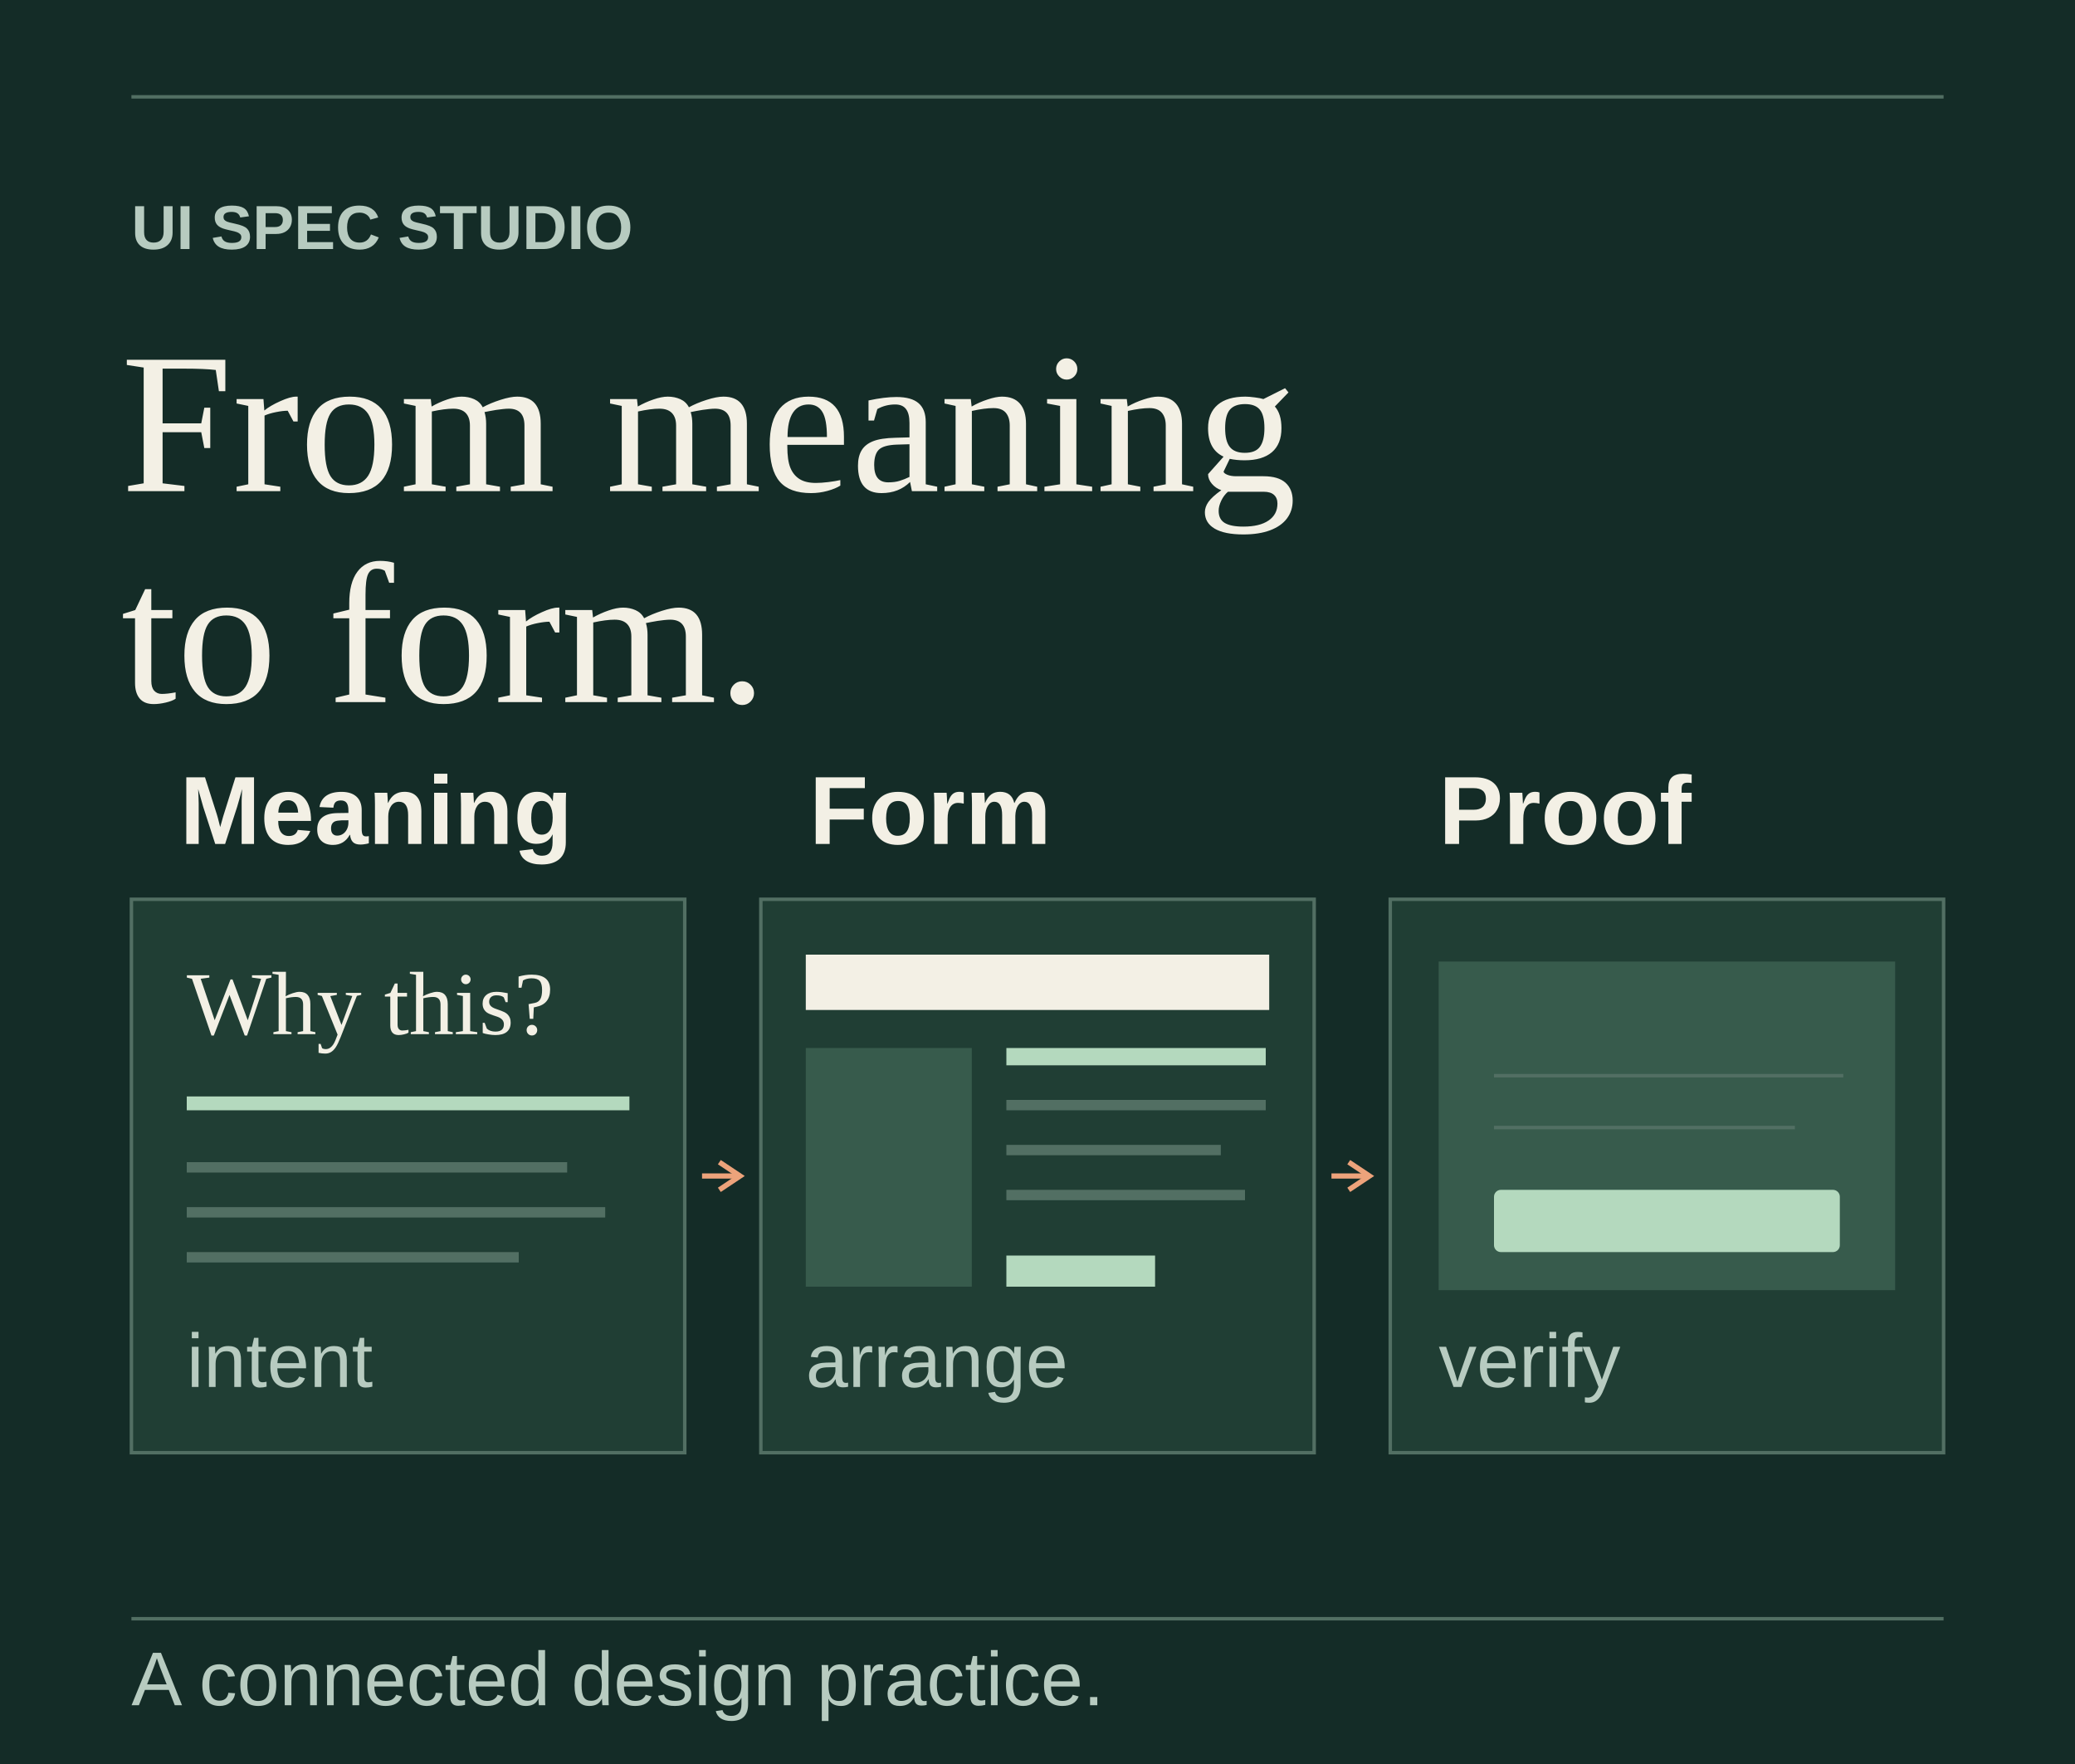
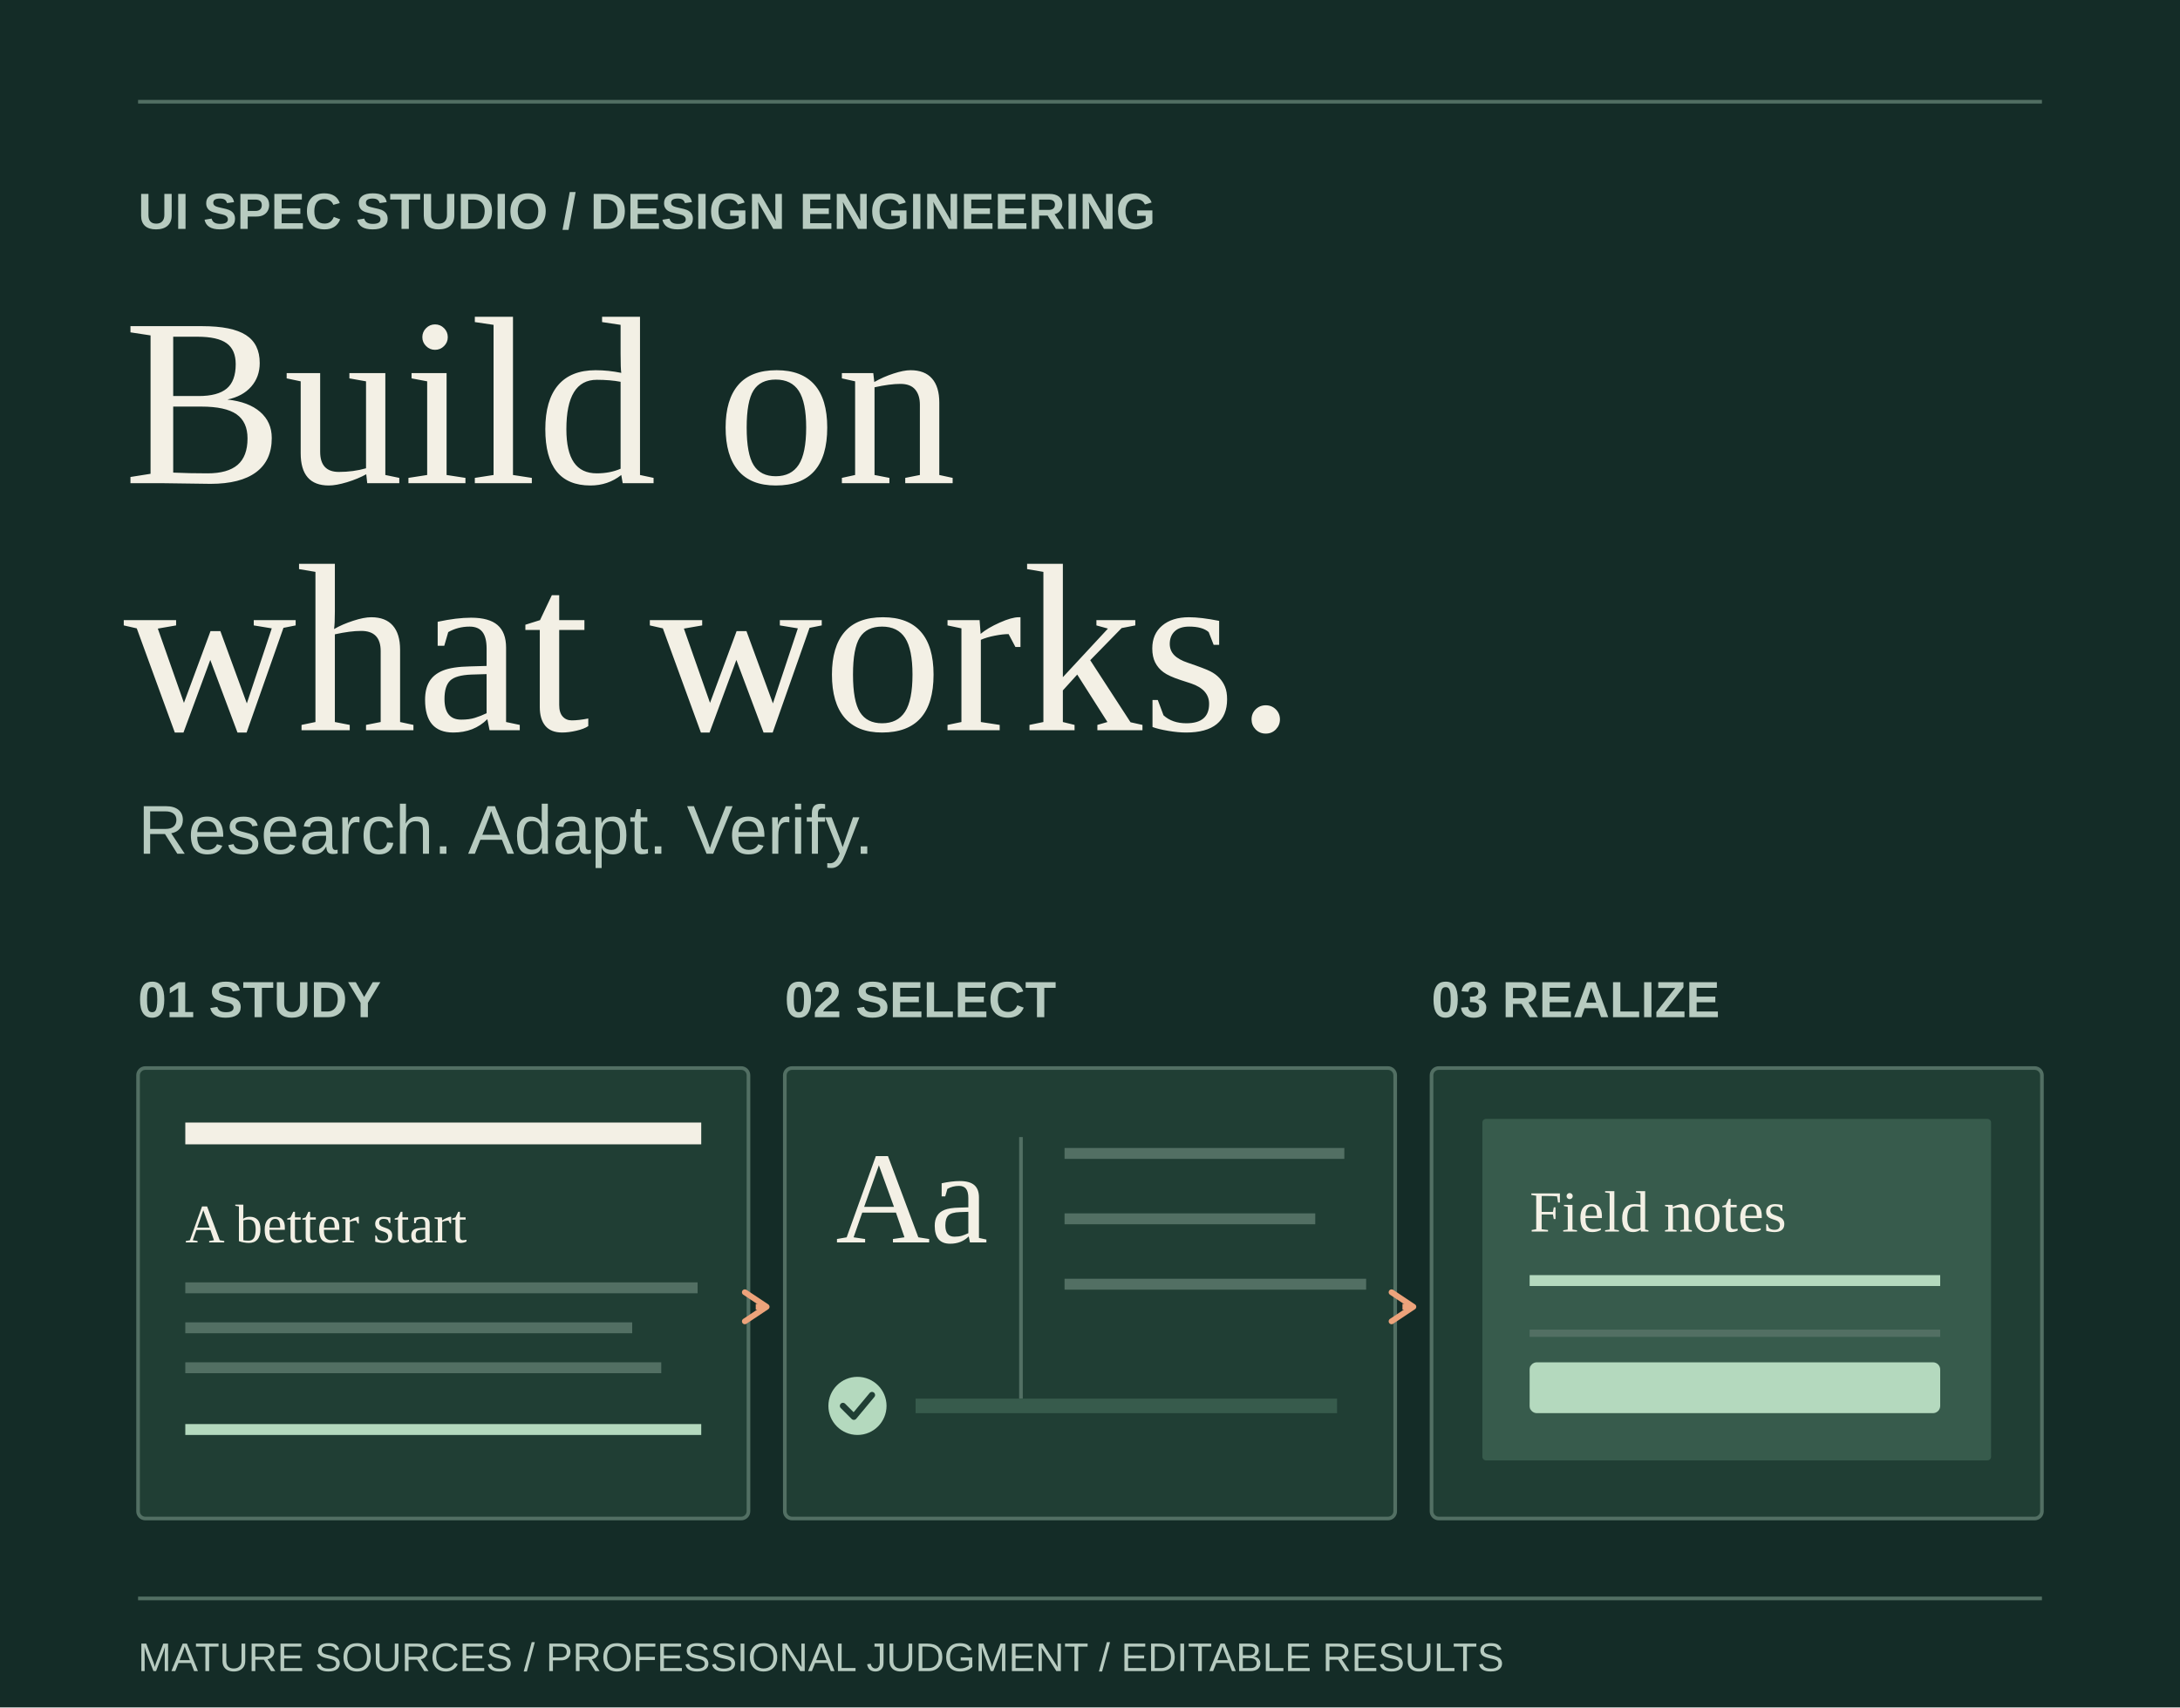
- <svg xmlns="http://www.w3.org/2000/svg" viewBox="0 0 600 510" role="img" aria-labelledby="title desc">
-   <rect width="600" height="510" fill="#142c27" />
-   <path d="M38 28H562" stroke="#526f63" stroke-width="1" />
-   <text x="38" y="72" fill="#b7cbc0" font-family="Arial, Helvetica, sans-serif" font-size="18" font-weight="600">UI SPEC STUDIO</text>
-   <text x="35" y="142" fill="#f3f0e5" font-family="Georgia, 'Times New Roman', serif" font-size="58" font-weight="400">From meaning</text>
-   <text x="35" y="203" fill="#f3f0e5" font-family="Georgia, 'Times New Roman', serif" font-size="58" font-weight="400">to form.</text>
-   <rect x="38" y="260" width="160" height="160" rx="0" fill="#203e34" stroke="#526f63" />
-   <text x="52" y="244" fill="#f3f0e5" font-family="Arial, Helvetica, sans-serif" font-size="28" font-weight="600">Meaning</text>
-   <text x="54" y="299" fill="#f3f0e5" font-family="Georgia, 'Times New Roman', serif" font-size="26" font-weight="400">Why this?</text>
-   <rect x="54" y="317" width="128" height="4" rx="0" fill="#b4d9be" />
-   <rect x="54" y="336" width="110" height="3" rx="0" fill="#526f63" />
-   <rect x="54" y="349" width="121" height="3" rx="0" fill="#526f63" />
-   <rect x="54" y="362" width="96" height="3" rx="0" fill="#526f63" />
-   <text x="54" y="401" fill="#b7cbc0" font-family="Arial, Helvetica, sans-serif" font-size="22" font-weight="400">intent</text>
-   <path d="M203 340.0H214" stroke="#eda37b" stroke-width="1.5" />
-   <path d="M208 336.0l6 4-6 4" fill="none" stroke="#eda37b" stroke-width="1.5" />
-   <rect x="220" y="260" width="160" height="160" rx="0" fill="#203e34" stroke="#526f63" />
-   <text x="234" y="244" fill="#f3f0e5" font-family="Arial, Helvetica, sans-serif" font-size="28" font-weight="600">Form</text>
-   <rect x="233" y="276" width="134" height="16" rx="0" fill="#f3f0e5" />
-   <rect x="233" y="303" width="48" height="69" rx="0" fill="#375b4c" />
-   <rect x="291" y="303" width="75" height="5" rx="0" fill="#b4d9be" />
-   <rect x="291" y="318" width="75" height="3" rx="0" fill="#526f63" />
-   <rect x="291" y="331" width="62" height="3" rx="0" fill="#526f63" />
-   <rect x="291" y="344" width="69" height="3" rx="0" fill="#526f63" />
-   <rect x="291" y="363" width="43" height="9" rx="0" fill="#b4d9be" />
-   <text x="233" y="401" fill="#b7cbc0" font-family="Arial, Helvetica, sans-serif" font-size="22" font-weight="400">arrange</text>
-   <path d="M385 340.0H396" stroke="#eda37b" stroke-width="1.5" />
-   <path d="M390 336.0l6 4-6 4" fill="none" stroke="#eda37b" stroke-width="1.5" />
-   <rect x="402" y="260" width="160" height="160" rx="0" fill="#203e34" stroke="#526f63" />
-   <text x="416" y="244" fill="#f3f0e5" font-family="Arial, Helvetica, sans-serif" font-size="28" font-weight="600">Proof</text>
-   <rect x="416" y="278" width="132" height="95" rx="0" fill="#375b4c" />
-   <path d="M432 311H533" stroke="#526f63" stroke-width="1" />
-   <path d="M432 326H519" stroke="#526f63" stroke-width="1" />
-   <rect x="432" y="344" width="100" height="18" rx="2" fill="#b4d9be" />
-   <text x="416" y="401" fill="#b7cbc0" font-family="Arial, Helvetica, sans-serif" font-size="22" font-weight="400">verify</text>
-   <path d="M38 468H562" stroke="#526f63" stroke-width="1" />
-   <text x="38" y="493" fill="#b7cbc0" font-family="Arial, Helvetica, sans-serif" font-size="22" font-weight="400">A connected design practice.</text>
+ <svg xmlns="http://www.w3.org/2000/svg" viewBox="0 0 600 470" role="img" aria-labelledby="title desc">
+   <rect width="600" height="470" fill="#142c27" />
+   <path d="M38 28L562 28" stroke="#526f63" stroke-width="1" fill="none" />
+   <text x="38" y="63" fill="#b7cbc0" font-family="Arial, Helvetica, sans-serif" font-size="14" font-weight="600">UI SPEC STUDIO   /   DESIGN ENGINEERING</text>
+   <text x="34" y="133" fill="#f3f0e5" font-family="Georgia, 'Times New Roman', serif" font-size="66" font-weight="400">Build on</text>
+   <text x="34" y="201" fill="#f3f0e5" font-family="Georgia, 'Times New Roman', serif" font-size="66" font-weight="400">what works.</text>
+   <text x="38" y="235" fill="#b7cbc0" font-family="Arial, Helvetica, sans-serif" font-size="19" font-weight="400">Research. Adapt. Verify.</text>
+   <text x="38" y="280" fill="#b7cbc0" font-family="Arial, Helvetica, sans-serif" font-size="14" font-weight="600">01  STUDY</text>
+   <rect x="38" y="294" width="168" height="124" rx="2" fill="#203e34" stroke="#526f63" stroke-width="1" />
+   <rect x="51" y="309" width="142" height="6" rx="0" fill="#f3f0e5" />
+   <text x="51" y="342" fill="#f3f0e5" font-family="Georgia, 'Times New Roman', serif" font-size="15" font-weight="400">A better start</text>
+   <rect x="51" y="353" width="141" height="3" rx="0" fill="#526f63" />
+   <rect x="51" y="364" width="123" height="3" rx="0" fill="#526f63" />
+   <rect x="51" y="375" width="131" height="3" rx="0" fill="#526f63" />
+   <rect x="51" y="392" width="142" height="3" rx="0" fill="#b4d9be" />
+   <path d="M208 359.72L211 359.72" stroke="#eda37b" stroke-width="1.6" fill="none" />
+   <path d="M205 355.72l6 4 -6 4" fill="none" stroke="#eda37b" stroke-width="1.6" stroke-linecap="round" stroke-linejoin="round" />
+   <text x="216" y="280" fill="#b7cbc0" font-family="Arial, Helvetica, sans-serif" font-size="14" font-weight="600">02  SELECT</text>
+   <rect x="216" y="294" width="168" height="124" rx="2" fill="#203e34" stroke="#526f63" stroke-width="1" />
+   <text x="230" y="342" fill="#f3f0e5" font-family="Georgia, 'Times New Roman', serif" font-size="36" font-weight="400">Aa</text>
+   <path d="M281 313L281 385" stroke="#526f63" stroke-width="1" fill="none" />
+   <rect x="293" y="316" width="77" height="3" rx="0" fill="#526f63" />
+   <rect x="293" y="334" width="69" height="3" rx="0" fill="#526f63" />
+   <rect x="293" y="352" width="83" height="3" rx="0" fill="#526f63" />
+   <circle cx="236" cy="387" r="8" fill="#b4d9be" />
+   <path d="M232 387l3 3 5 -6" fill="none" stroke="#203e34" stroke-width="1.7" stroke-linecap="round" stroke-linejoin="round" />
+   <rect x="252" y="385" width="116" height="4" rx="0" fill="#375b4c" />
+   <path d="M386 359.72L389 359.72" stroke="#eda37b" stroke-width="1.6" fill="none" />
+   <path d="M383 355.72l6 4 -6 4" fill="none" stroke="#eda37b" stroke-width="1.6" stroke-linecap="round" stroke-linejoin="round" />
+   <text x="394" y="280" fill="#b7cbc0" font-family="Arial, Helvetica, sans-serif" font-size="14" font-weight="600">03  REALIZE</text>
+   <rect x="394" y="294" width="168" height="124" rx="2" fill="#203e34" stroke="#526f63" stroke-width="1" />
+   <rect x="408" y="308" width="140" height="94" rx="1" fill="#375b4c" />
+   <text x="421" y="339" fill="#f3f0e5" font-family="Georgia, 'Times New Roman', serif" font-size="16" font-weight="400">Field notes</text>
+   <rect x="421" y="351" width="113" height="3" rx="0" fill="#b4d9be" />
+   <rect x="421" y="366" width="113" height="2" rx="0" fill="#526f63" />
+   <rect x="421" y="376" width="97" height="2" rx="0" fill="#526f63" />
+   <rect x="421" y="386" width="104" height="2" rx="0" fill="#526f63" />
+   <rect x="421" y="375" width="113" height="14" rx="2" fill="#b4d9be" />
+   <path d="M38 440L562 440" stroke="#526f63" stroke-width="1" fill="none" />
+   <text x="38" y="460" fill="#b7cbc0" font-family="Arial, Helvetica, sans-serif" font-size="11" font-weight="400">MATURE SOURCES   /   PROFESSIONAL JUDGMENT   /   EDITABLE RESULTS</text>
</svg>
